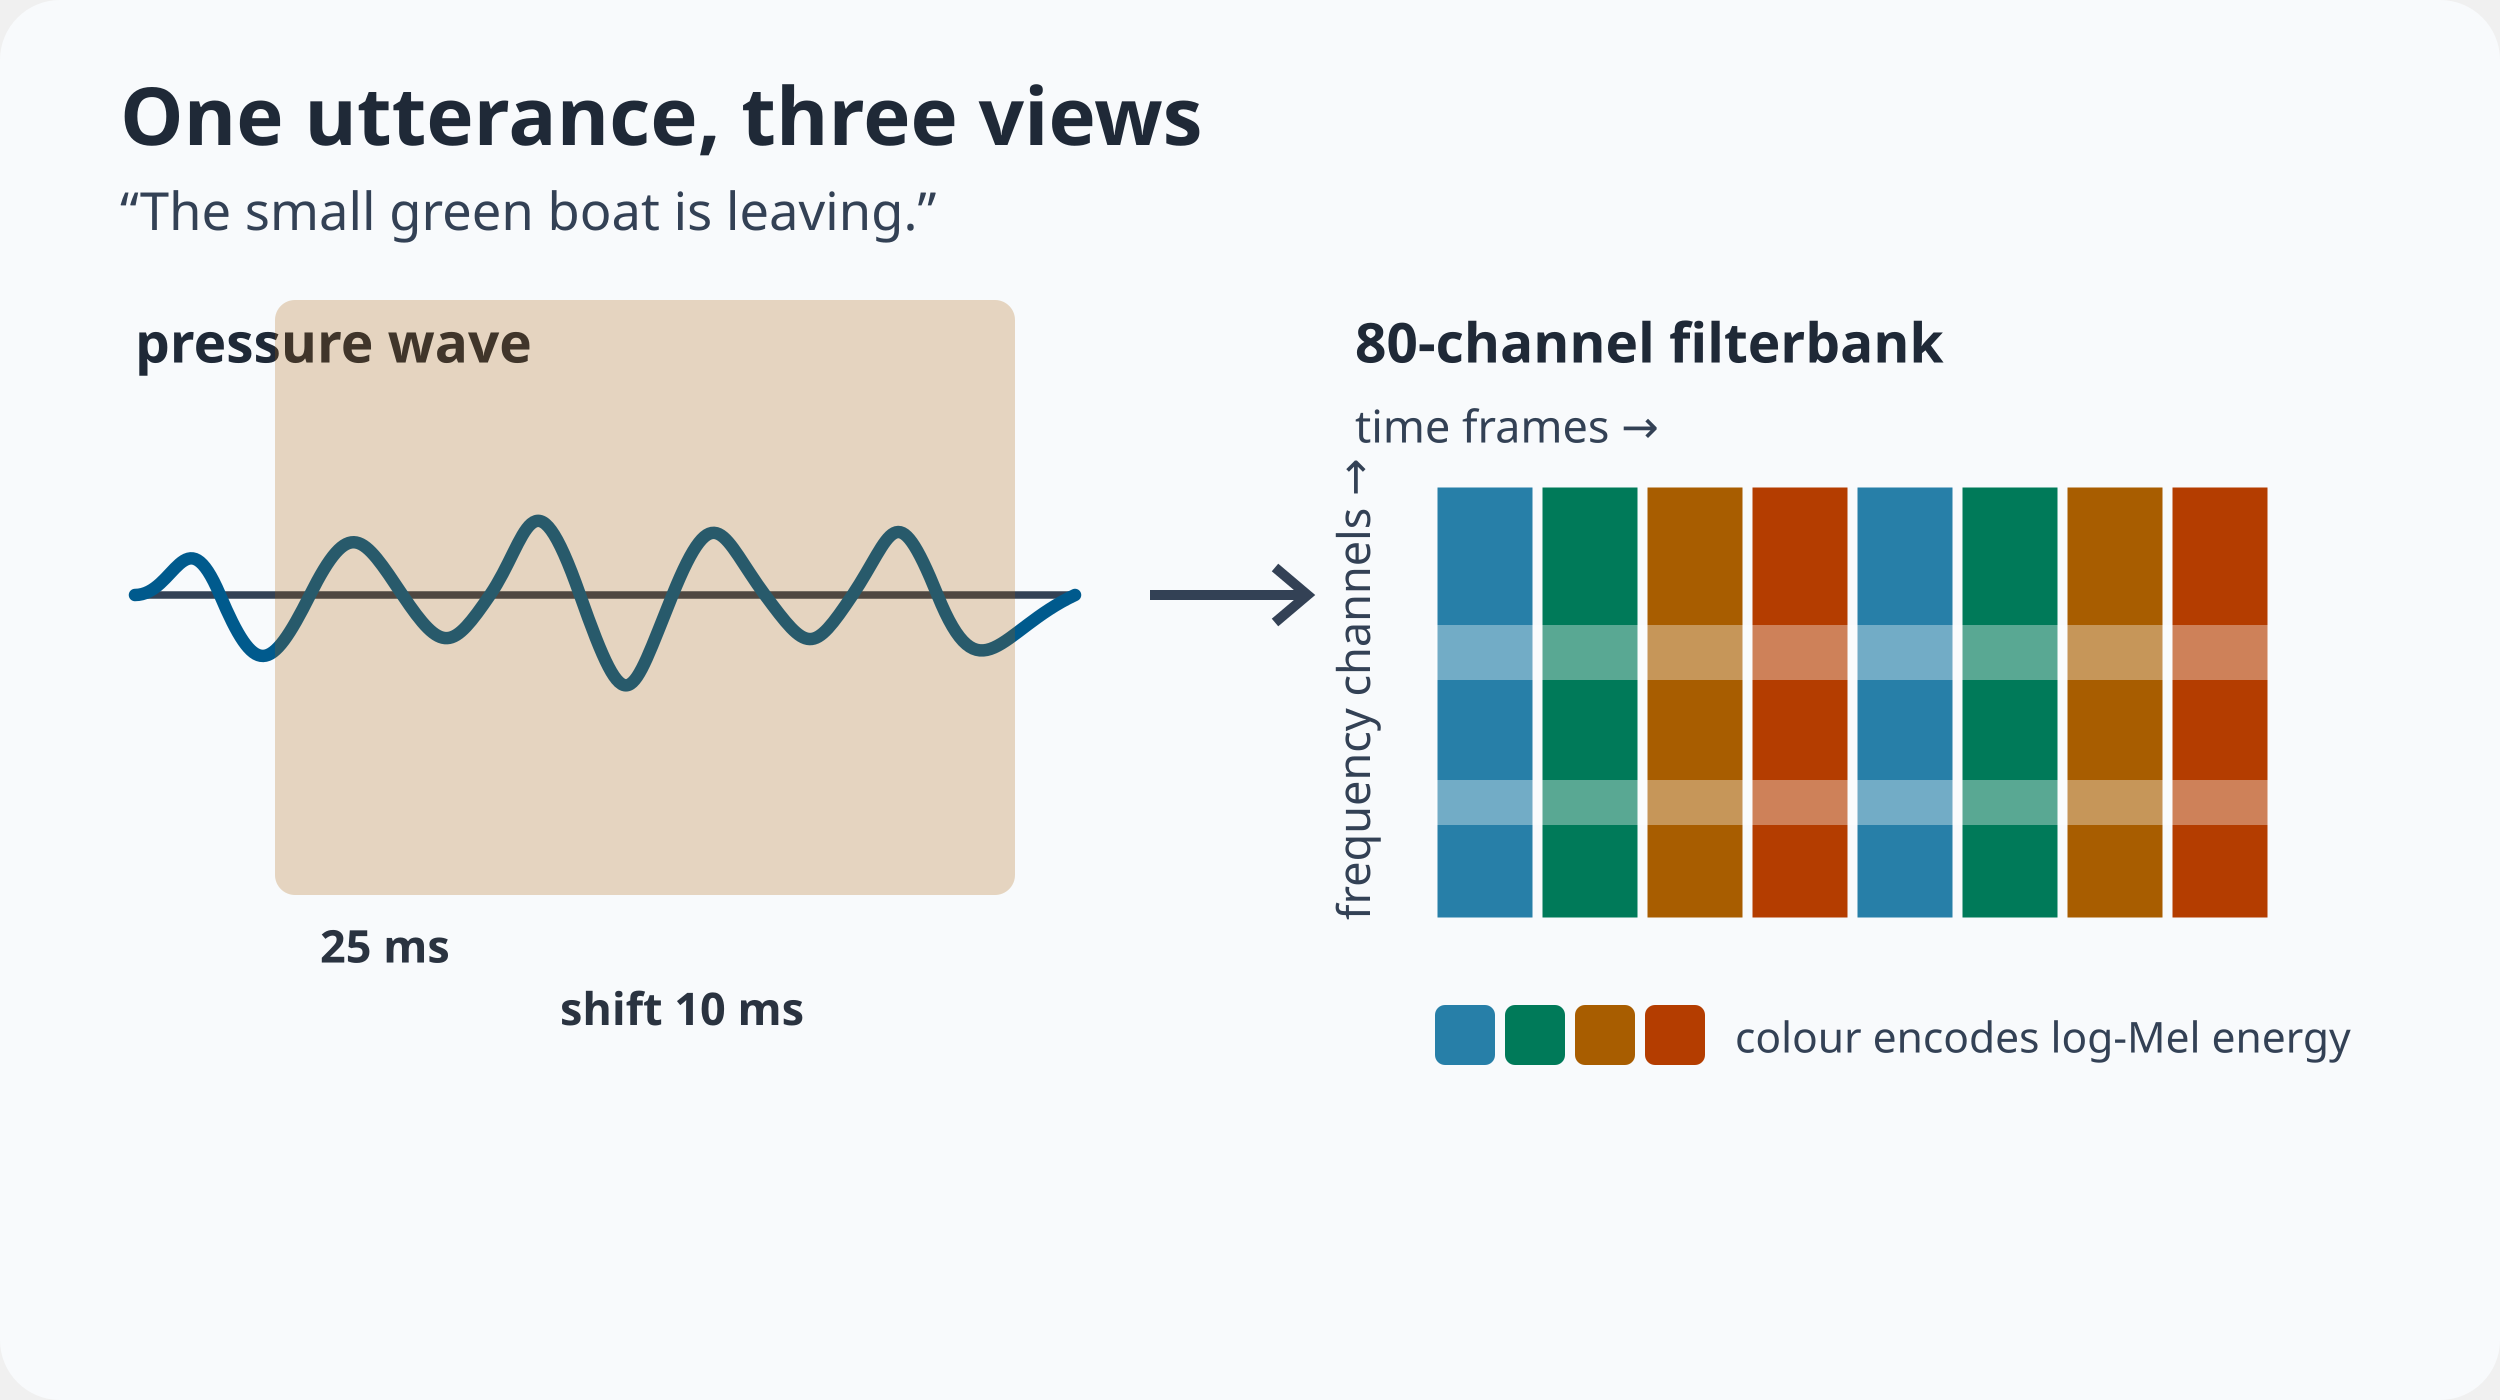
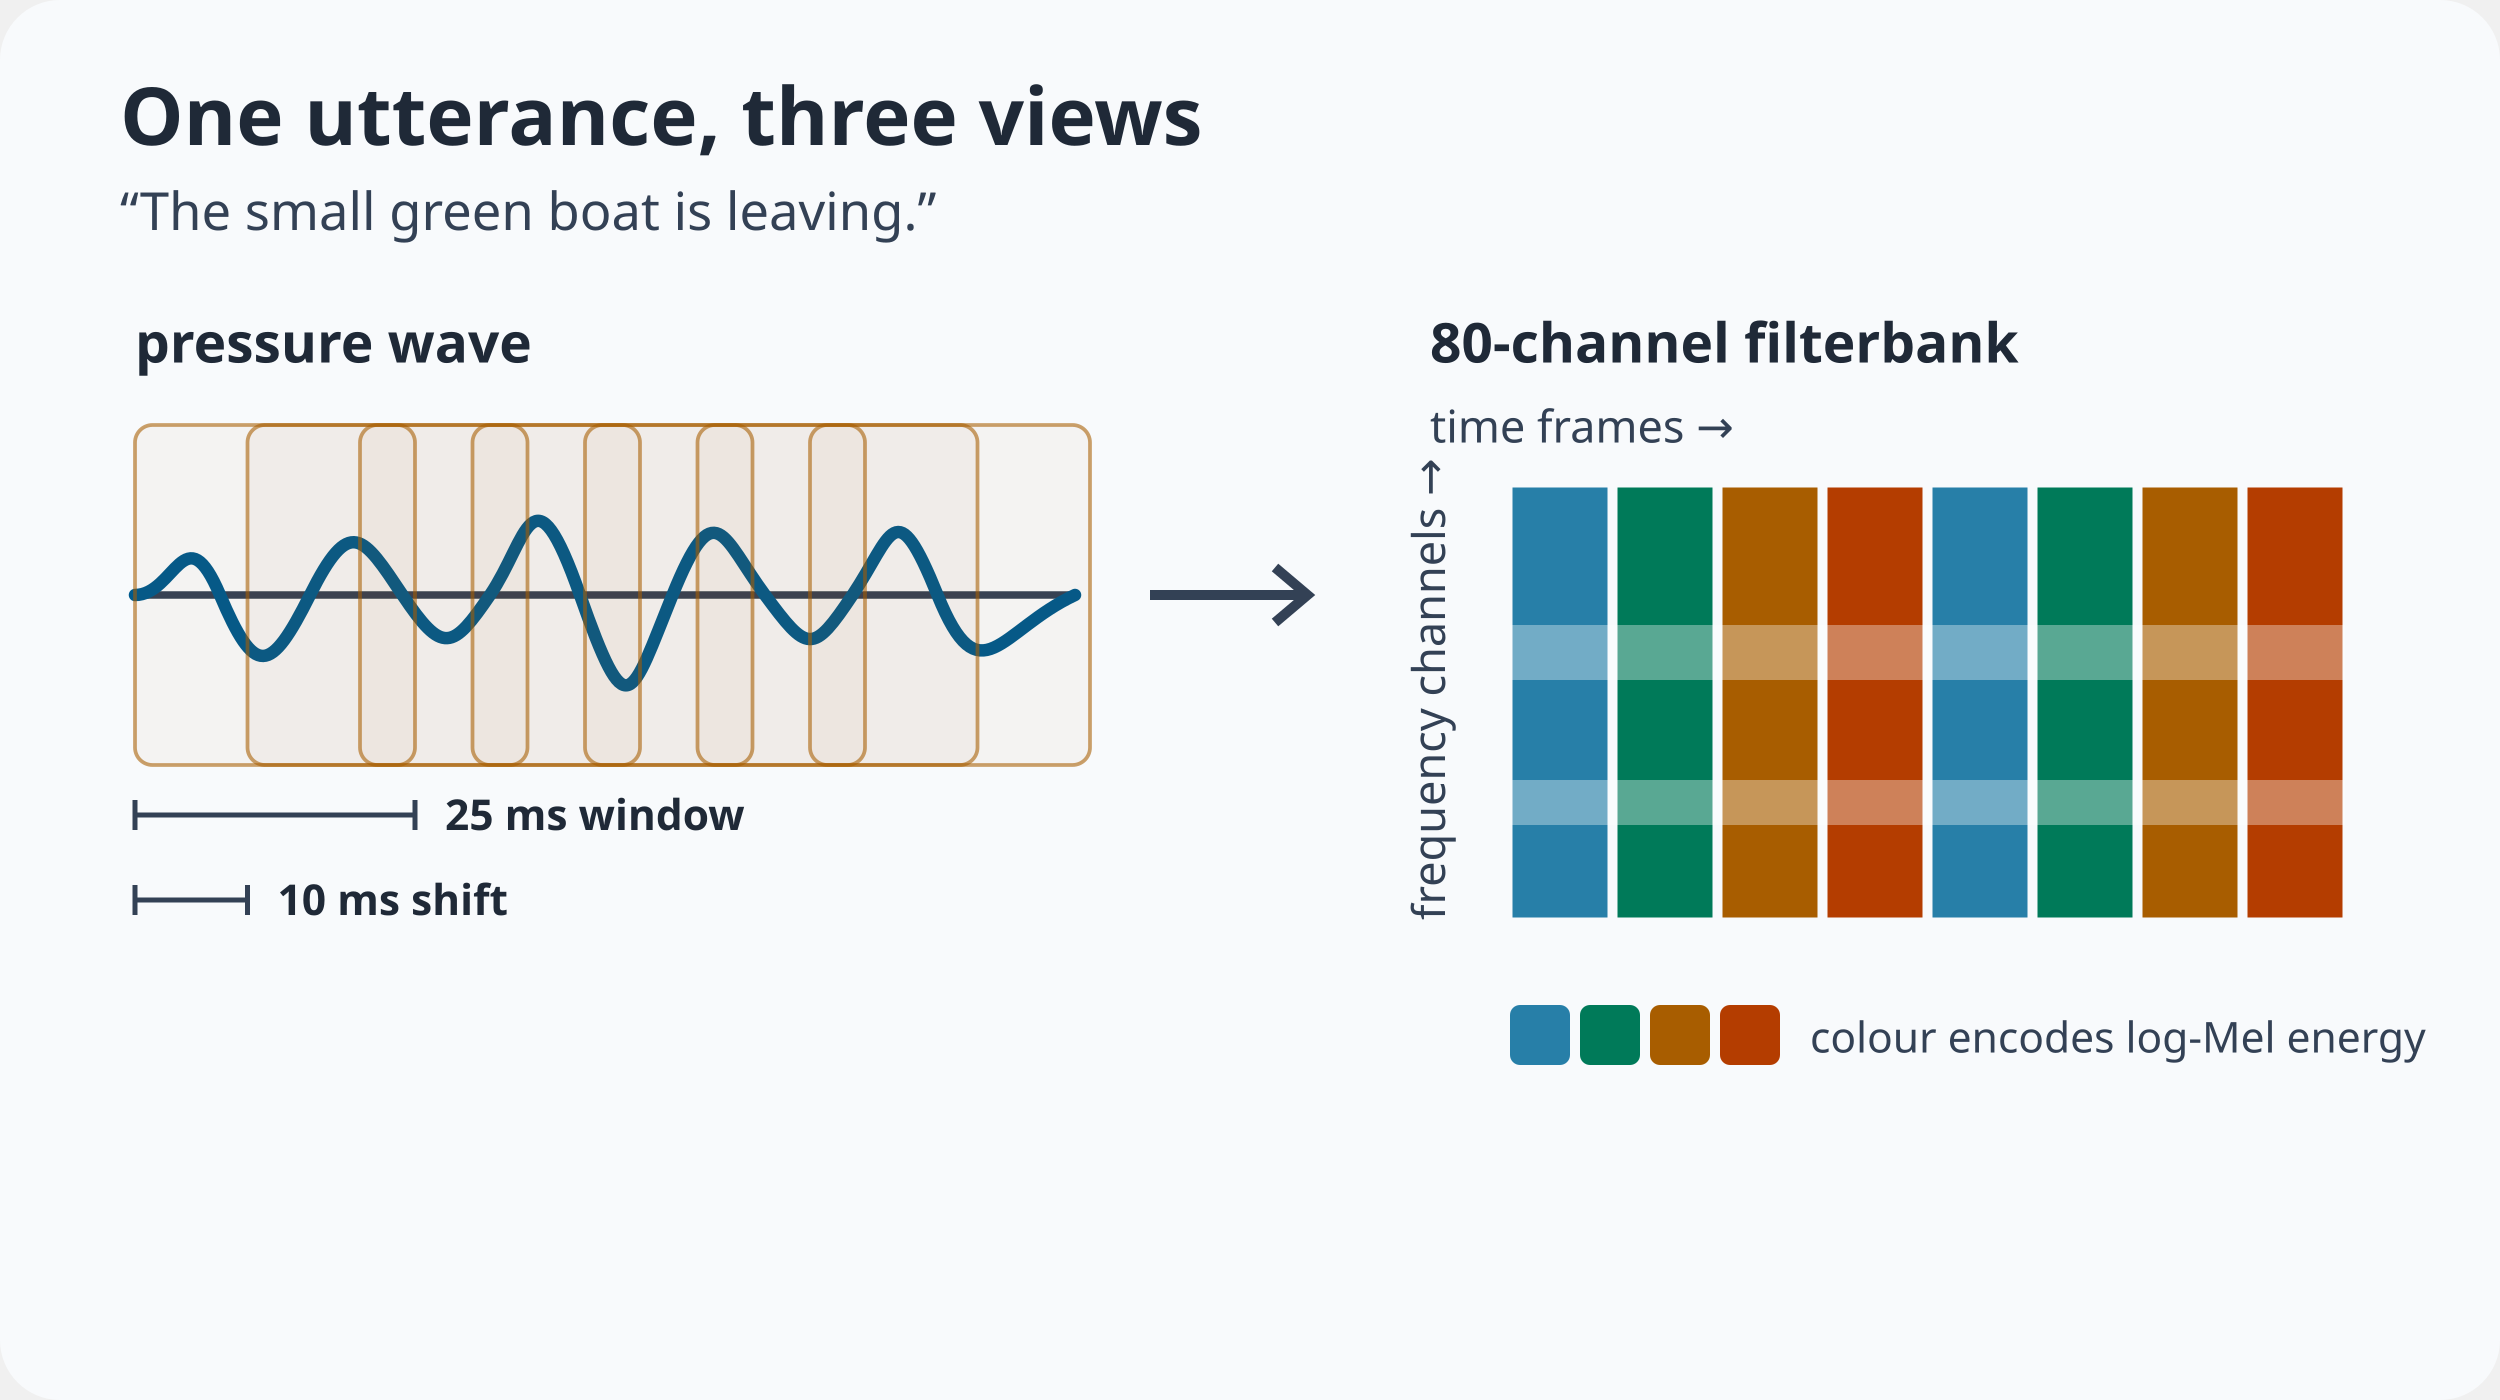
<svg xmlns="http://www.w3.org/2000/svg" viewBox="0 0 1000 560" role="img" aria-labelledby="title desc">
  <style>
-     .bg{fill:#f8fafc}.text{fill:#1f2937;font-family:system-ui,sans-serif}.muted{fill:#334155;font-family:system-ui,sans-serif}.line{stroke:#334155}.blue{stroke:#005a8d}.orange{fill:#a85d00}.green{fill:#007a59}.sky{fill:#277fa8}
-     @media(prefers-color-scheme:dark){.bg{fill:#111827}.text{fill:#f8fafc}.muted{fill:#e2e8f0}.line{stroke:#cbd5e1}}
+     .bg{fill:#f8fafc}.text{fill:#1f2937;font-family:system-ui,sans-serif}.muted{fill:#334155;font-family:system-ui,sans-serif}.line{stroke:#334155}.blue{stroke:#005a8d}.orange{fill:#a85d00}.green{fill:#007a59}.sky{fill:#277fa8}.window{fill:#a85d00;fill-opacity:.04;stroke:#a85d00;stroke-opacity:.58;stroke-width:1.5}
+     @media(prefers-color-scheme:dark){.bg{fill:#111827}.text{fill:#f8fafc}.muted{fill:#e2e8f0}.line{stroke:#cbd5e1}.window{fill:#e69f00;stroke:#e69f00}}
  </style>
  <rect class="bg" width="1000" height="560" rx="24" />
  <text class="text" x="48" y="58" font-size="32" font-weight="700">One utterance, three views</text>
  <text class="muted" x="48" y="92" font-size="21">“The small green boat is leaving.”</text>
  <text class="text" x="54" y="145" font-size="22" font-weight="700">pressure wave</text>
  <line class="line" x1="54" y1="238" x2="430" y2="238" stroke-width="3" />
  <path class="blue" d="M54 238 C70 238 74 205 88 238 S108 270 124 238 S145 214 161 238 S181 260 196 238 S213 184 232 238 S252 280 269 238 S289 215 306 238 S325 262 341 238 S358 196 375 238 S400 252 430 238" fill="none" stroke-width="5" stroke-linecap="round" />
-   <g class="orange" opacity=".24">
-     <rect x="110" y="120" width="112" height="238" rx="8" />
-     <rect x="202" y="120" width="112" height="238" rx="8" />
-     <rect x="294" y="120" width="112" height="238" rx="8" />
+   <g>
+     <rect class="window" x="54" y="170" width="112" height="136" rx="7" />
+     <rect class="window" x="99" y="170" width="112" height="136" rx="7" />
+     <rect class="window" x="144" y="170" width="112" height="136" rx="7" />
+     <rect class="window" x="189" y="170" width="112" height="136" rx="7" />
+     <rect class="window" x="234" y="170" width="112" height="136" rx="7" />
+     <rect class="window" x="279" y="170" width="112" height="136" rx="7" />
+     <rect class="window" x="324" y="170" width="112" height="136" rx="7" />
  </g>
-   <g class="orange" opacity=".95">
-     <text class="text" x="128" y="385" font-size="18" font-weight="700">25 ms</text>
-     <text class="text" x="224" y="410" font-size="18" font-weight="700">shift 10 ms</text>
+   <g class="line" fill="none" stroke-width="2">
+     <path d="M54 320v12m0-6h112m0-6v12" />
+     <path d="M54 354v12m0-6h45m0-6v12" />
  </g>
+   <text class="text" x="178" y="332" font-size="17" font-weight="700">25 ms window</text>
+   <text class="text" x="111" y="366" font-size="17" font-weight="700">10 ms shift</text>
  <path d="M460 238H520" class="line" stroke-width="4" />
  <path d="m510 227 13 11-13 11" fill="none" class="line" stroke-width="4" />
-   <text class="text" x="542" y="145" font-size="22" font-weight="700">80-channel filterbank</text>
-   <text class="muted" x="542" y="177" font-size="18">time frames →</text>
-   <text class="muted" transform="translate(548 368) rotate(-90)" font-size="18">frequency channels →</text>
-   <g stroke="#f8fafc" stroke-width="2">
-     <rect x="574" y="194" width="40" height="174" class="sky" />
-     <rect x="616" y="194" width="40" height="174" class="green" />
-     <rect x="658" y="194" width="40" height="174" class="orange" />
-     <rect x="700" y="194" width="40" height="174" fill="#b43d00" />
-     <rect x="742" y="194" width="40" height="174" class="sky" />
-     <rect x="784" y="194" width="40" height="174" class="green" />
-     <rect x="826" y="194" width="40" height="174" class="orange" />
-     <rect x="868" y="194" width="40" height="174" fill="#b43d00" />
-   </g>
-   <g opacity=".35" fill="#fff">
-     <path d="M574 250h334v22H574z" />
-     <path d="M574 312h334v18H574z" />
-   </g>
-   <g transform="translate(574 402)">
-     <rect width="24" height="24" rx="4" class="sky" />
-     <rect x="28" width="24" height="24" rx="4" class="green" />
-     <rect x="56" width="24" height="24" rx="4" class="orange" />
-     <rect x="84" width="24" height="24" rx="4" fill="#b43d00" />
-     <text class="muted" x="120" y="19" font-size="17">colour encodes log-Mel energy</text>
+   <g transform="translate(30 0)">
+     <text class="text" x="542" y="145" font-size="22" font-weight="700">80-channel filterbank</text>
+     <text class="muted" x="542" y="177" font-size="18">time frames →</text>
+     <text class="muted" transform="translate(548 368) rotate(-90)" font-size="18">frequency channels →</text>
+     <g stroke="#f8fafc" stroke-width="2">
+       <rect x="574" y="194" width="40" height="174" class="sky" />
+       <rect x="616" y="194" width="40" height="174" class="green" />
+       <rect x="658" y="194" width="40" height="174" class="orange" />
+       <rect x="700" y="194" width="40" height="174" fill="#b43d00" />
+       <rect x="742" y="194" width="40" height="174" class="sky" />
+       <rect x="784" y="194" width="40" height="174" class="green" />
+       <rect x="826" y="194" width="40" height="174" class="orange" />
+       <rect x="868" y="194" width="40" height="174" fill="#b43d00" />
+     </g>
+     <g opacity=".35" fill="#fff">
+       <path d="M574 250h334v22H574z" />
+       <path d="M574 312h334v18H574z" />
+     </g>
+     <g transform="translate(574 402)">
+       <rect width="24" height="24" rx="4" class="sky" />
+       <rect x="28" width="24" height="24" rx="4" class="green" />
+       <rect x="56" width="24" height="24" rx="4" class="orange" />
+       <rect x="84" width="24" height="24" rx="4" fill="#b43d00" />
+       <text class="muted" x="120" y="19" font-size="17">colour encodes log-Mel energy</text>
+     </g>
  </g>
</svg>
